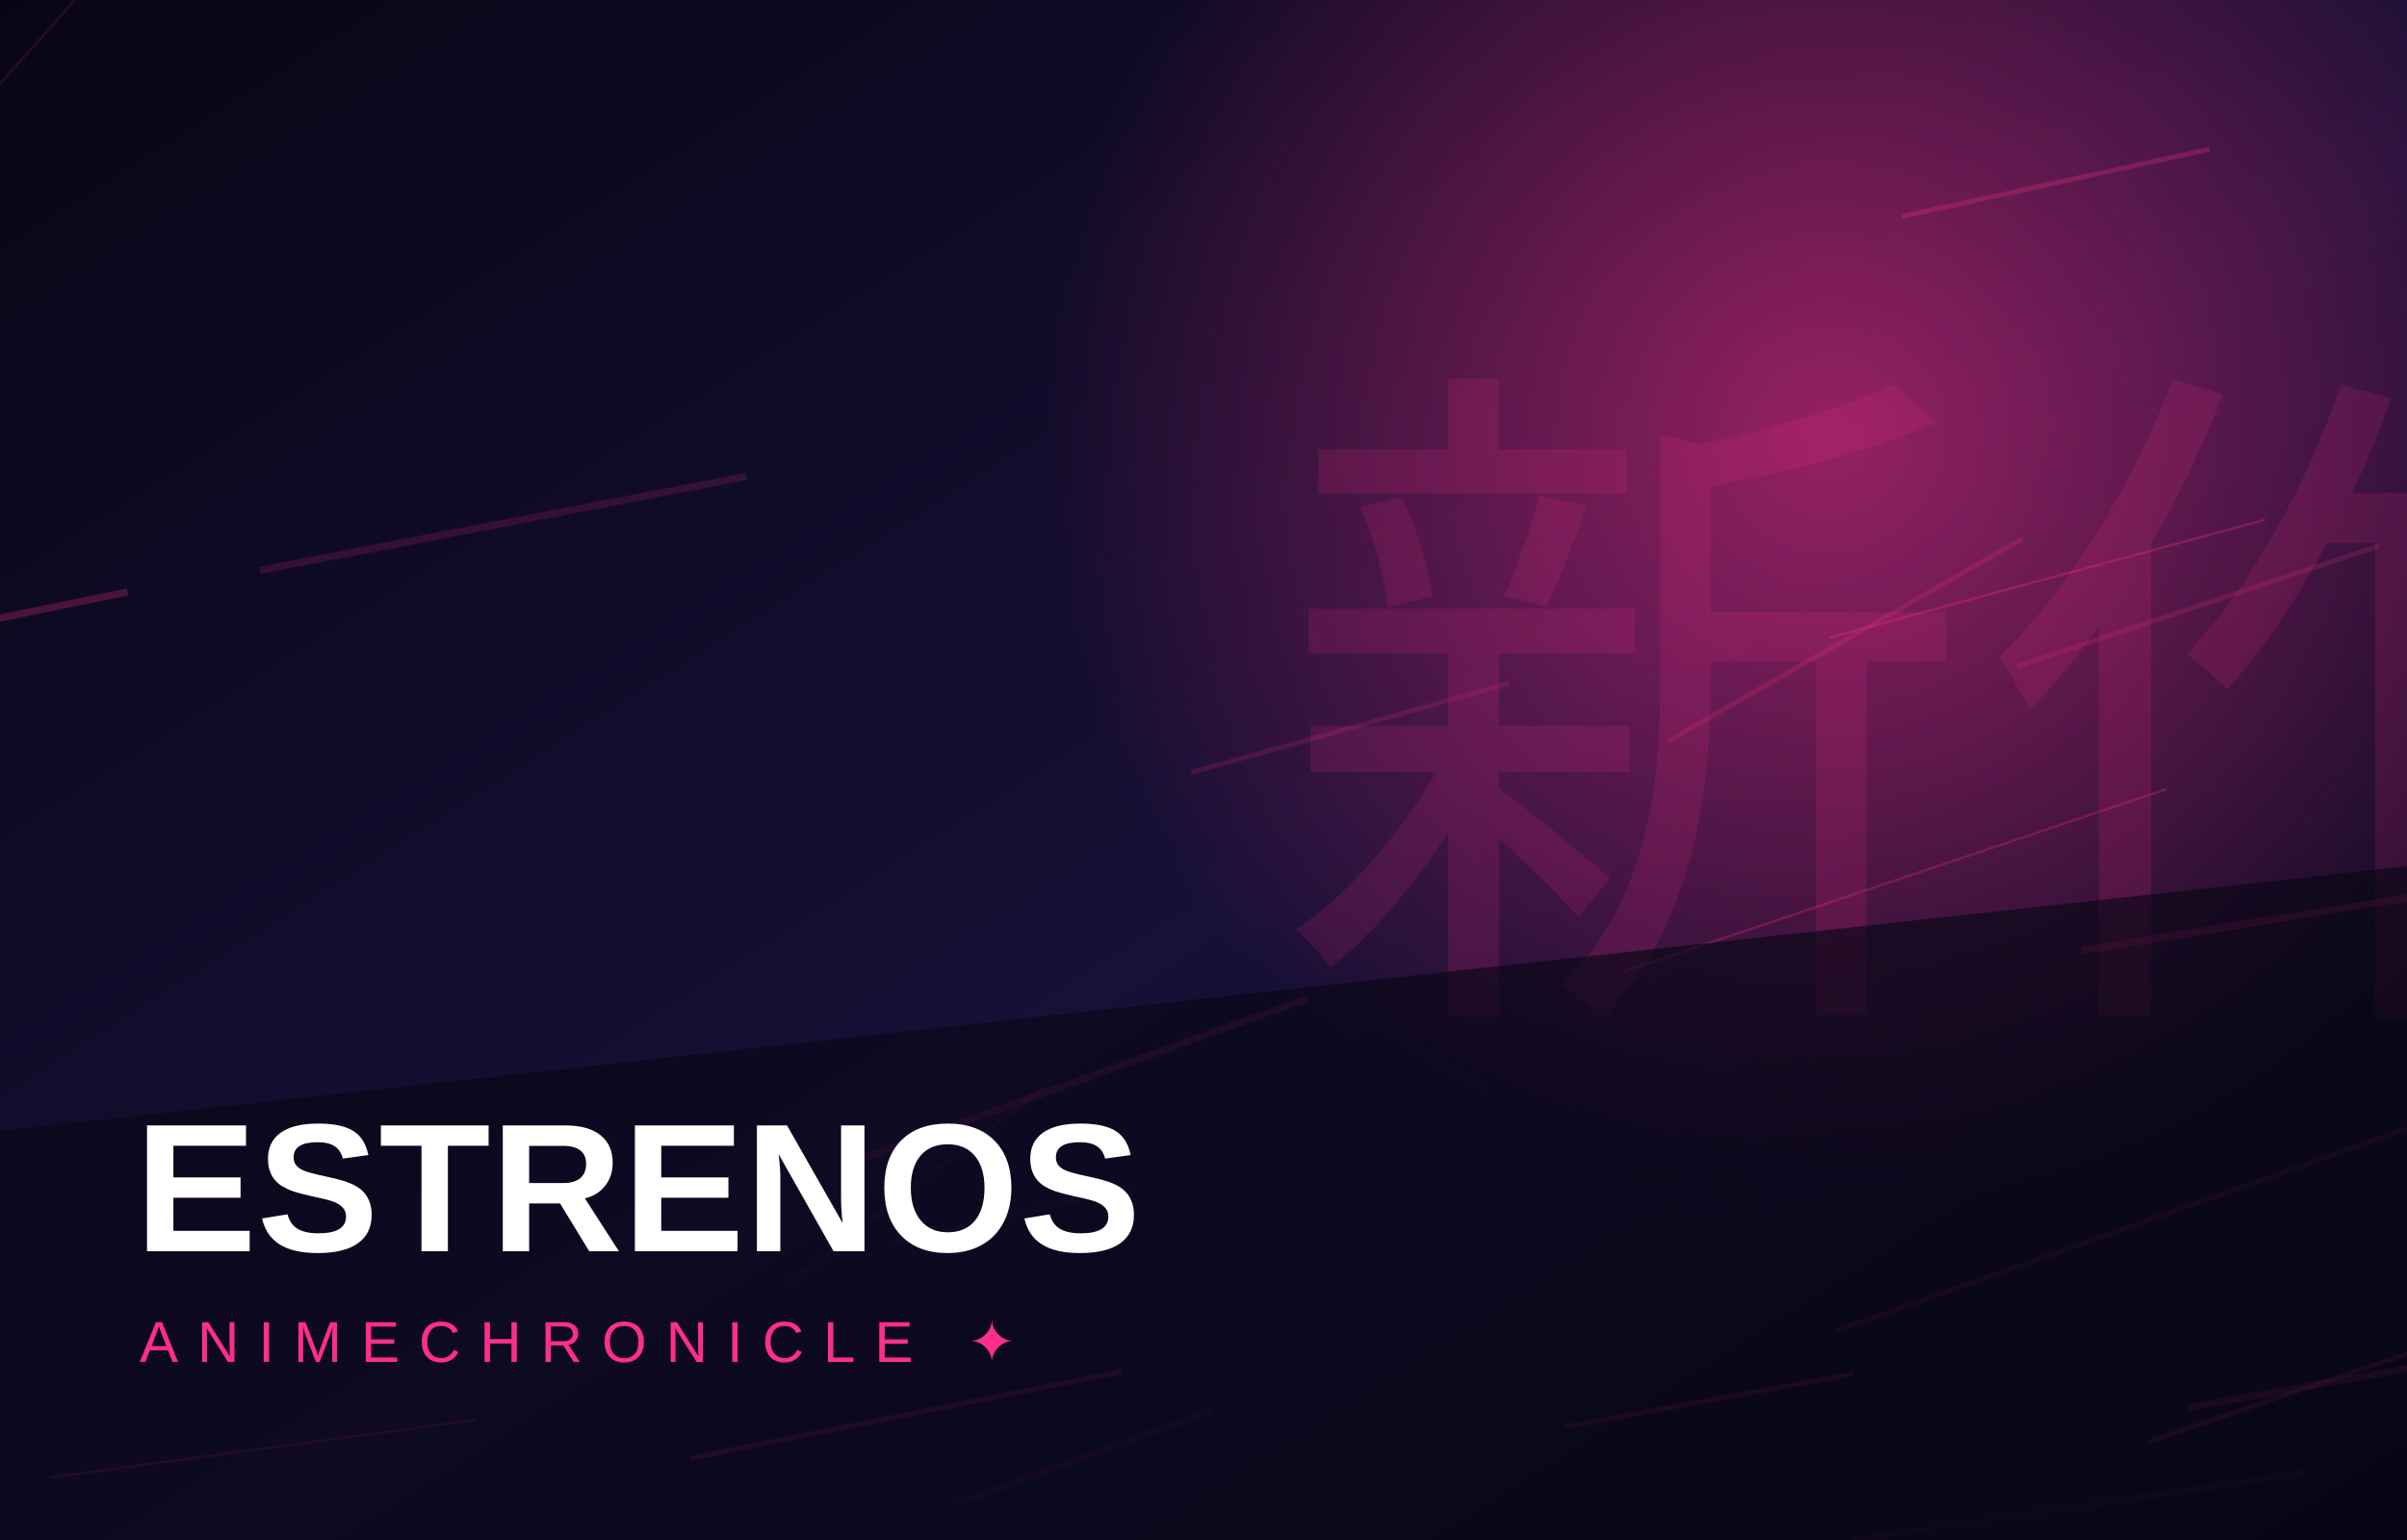
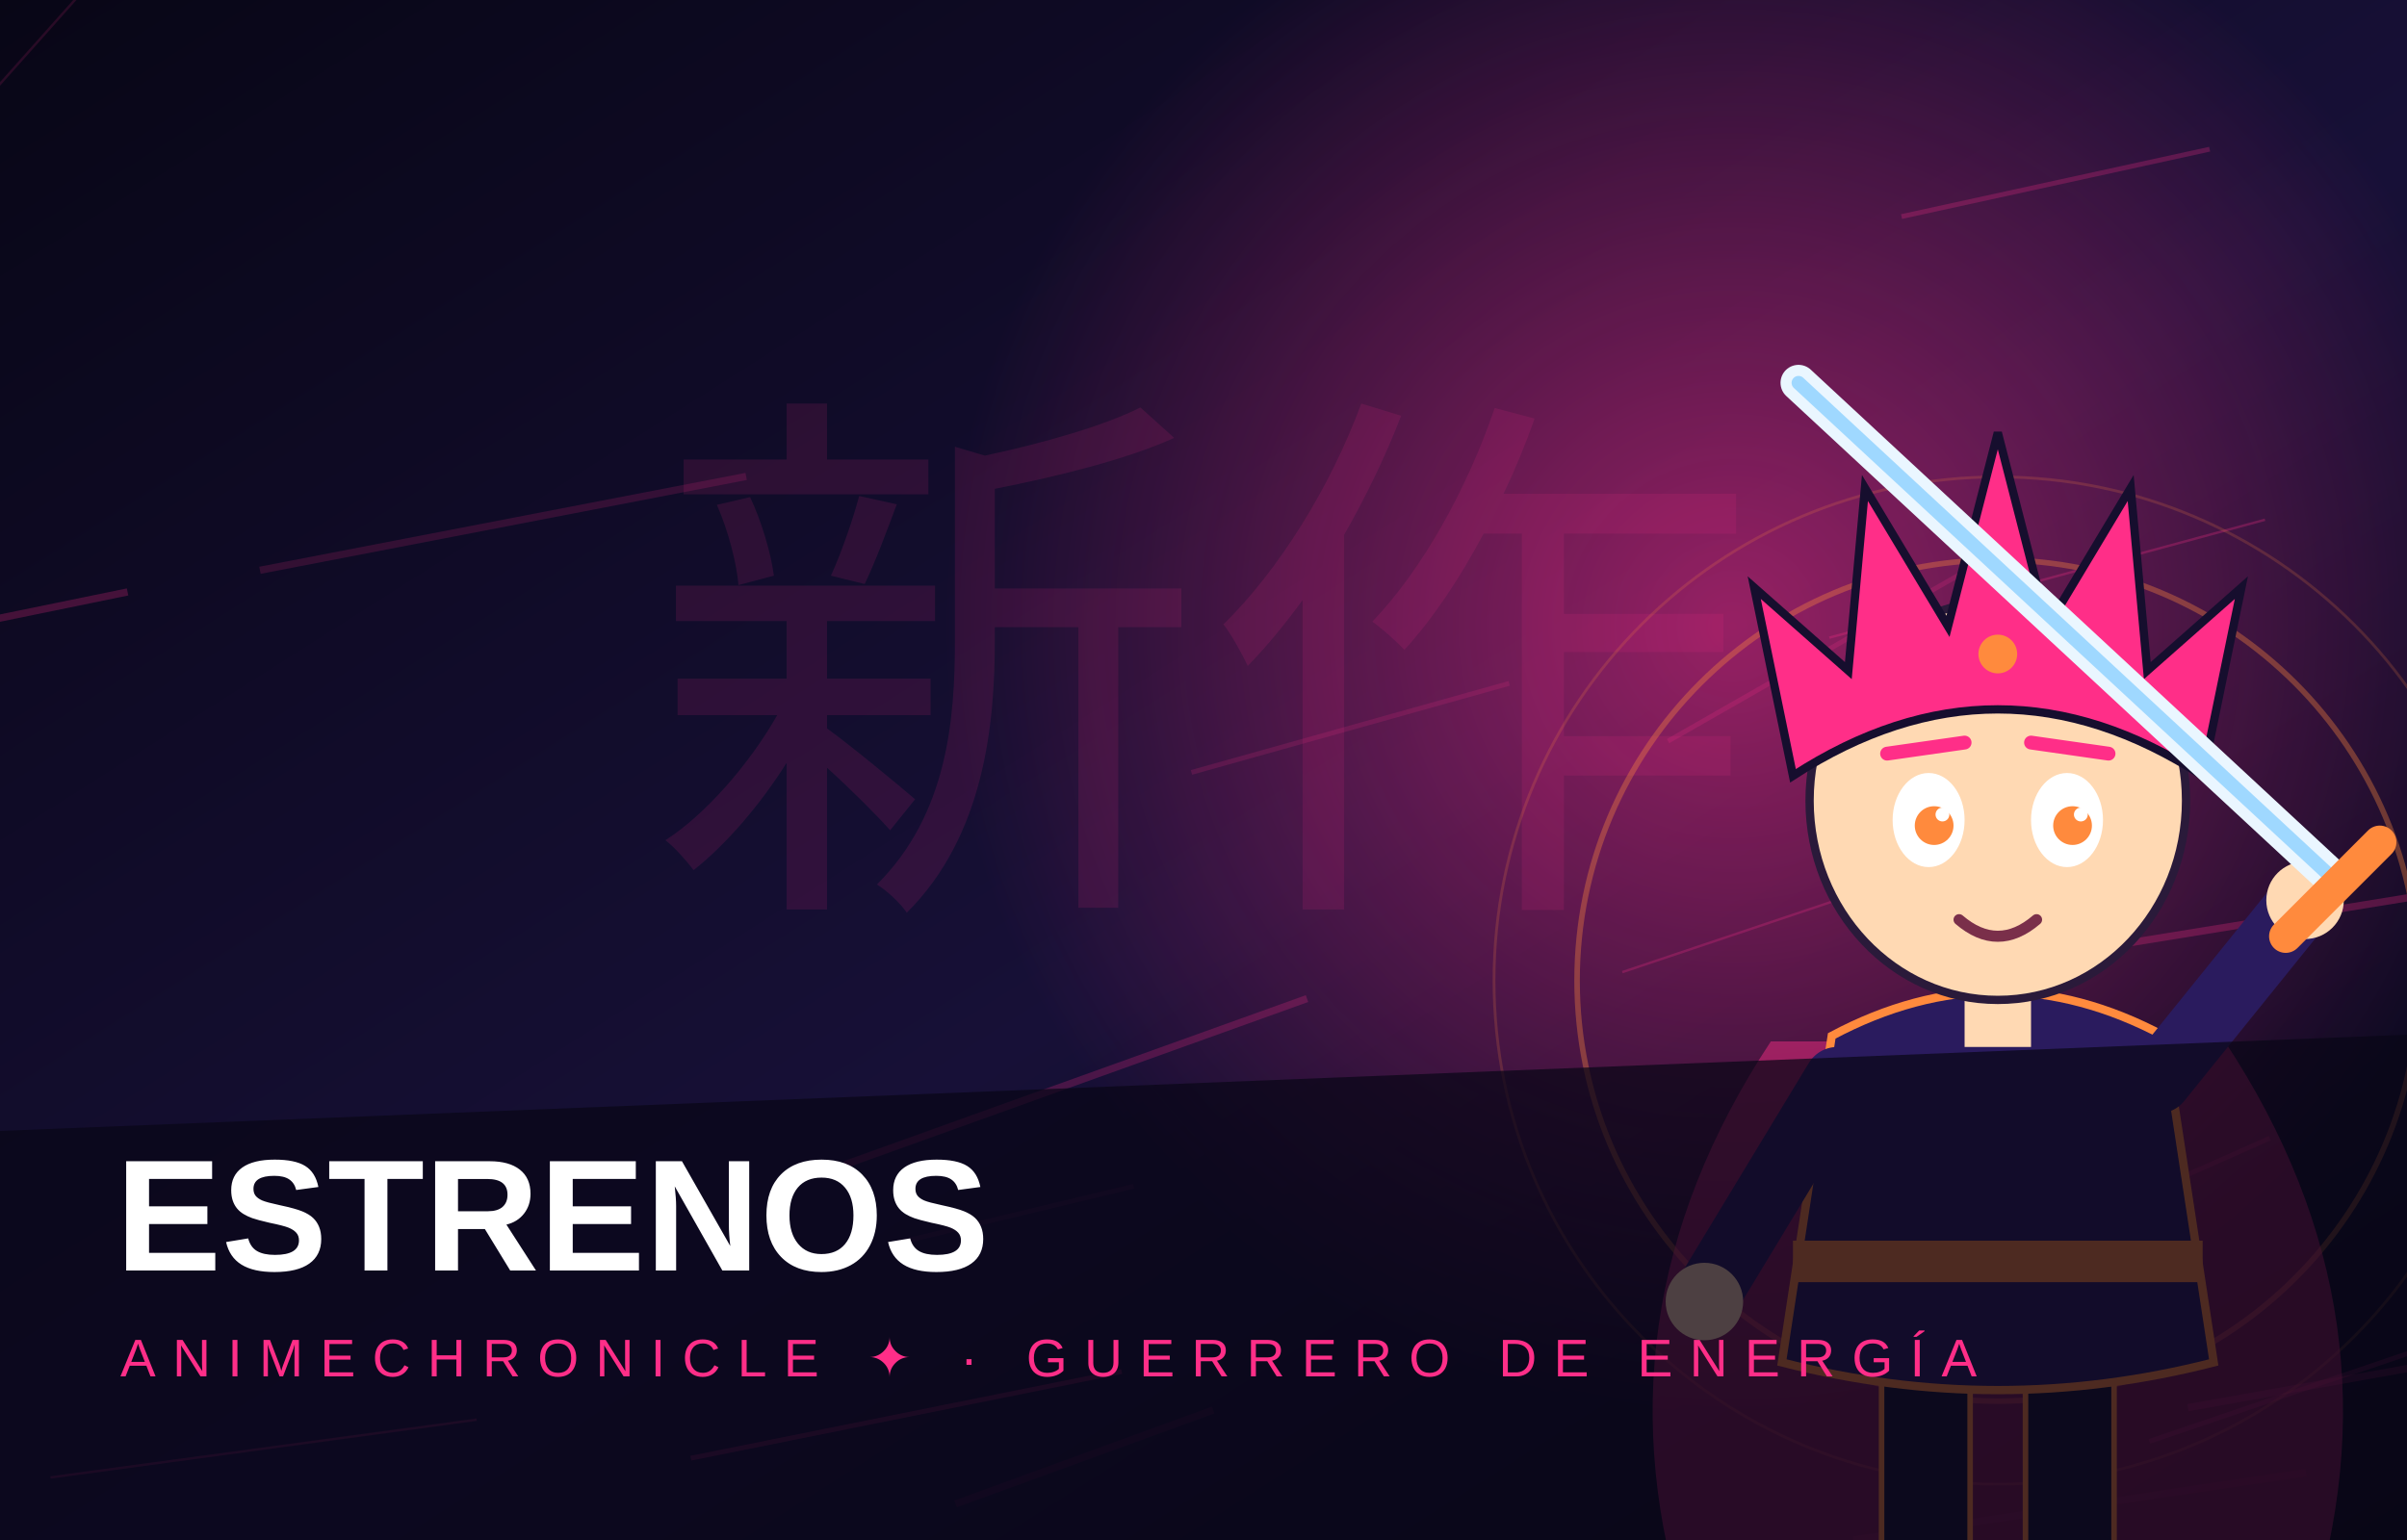
<svg xmlns="http://www.w3.org/2000/svg" width="1000" height="640" viewBox="0 0 1000 640">
  <defs>
    <linearGradient id="f" x1="0" y1="0" x2="1" y2="1">
      <stop offset="0" stop-color="#080616" />
      <stop offset=".55" stop-color="#171037" />
      <stop offset="1" stop-color="#080616" />
    </linearGradient>
    <radialGradient id="g">
      <stop offset="0" stop-color="#ff2e88" stop-opacity=".55" />
      <stop offset="1" stop-color="#ff2e88" stop-opacity="0" />
    </radialGradient>
  </defs>
  <rect width="1000" height="640" fill="url(#f)" />
-   <circle cx="760" cy="180" r="330" fill="url(#g)" />
-   <path d="M287 606 l179 -36" stroke="#ff2e88" stroke-width="2" opacity="0.26" />
+   <circle cx="720" cy="260" r="330" fill="url(#g)" />
+   <path d="M287 606 l179 -36" stroke="#ff2e88" stroke-width="2" opacity="0.24" />
  <path d="M770 640 l188 -28" stroke="#ff2e88" stroke-width="3" opacity="0.08" />
-   <path d="M760 265 l181 -49" stroke="#ff2e88" stroke-width="1" opacity="0.28" />
-   <path d="M763 553 l254 -90" stroke="#ff2e88" stroke-width="2" opacity="0.16" />
-   <path d="M108 237 l202 -39" stroke="#ff2e88" stroke-width="3" opacity="0.16" />
-   <path d="M-169 65 l80 -25" stroke="#ff2e88" stroke-width="2" opacity="0.24" />
-   <path d="M351 484 l192 -69" stroke="#ff2e88" stroke-width="3" opacity="0.24" />
-   <path d="M674 404 l226 -76" stroke="#ff2e88" stroke-width="1" opacity="0.26" />
+   <path d="M760 265 l181 -49" stroke="#ff2e88" stroke-width="1" opacity="0.26" />
+   <path d="M763 553 l180 -80" stroke="#ff2e88" stroke-width="2" opacity="0.2" />
+   <path d="M108 237 l202 -39" stroke="#ff2e88" stroke-width="3" opacity="0.15" />
+   <path d="M-169 65 l80 -25" stroke="#ff2e88" stroke-width="2" opacity="0.22" />
+   <path d="M351 484 l192 -69" stroke="#ff2e88" stroke-width="3" opacity="0.22" />
+   <path d="M674 404 l226 -76" stroke="#ff2e88" stroke-width="1" opacity="0.24" />
  <path d="M-1 36 l74 -83" stroke="#ff2e88" stroke-width="1" opacity="0.13" />
-   <path d="M693 308 l147 -84" stroke="#ff2e88" stroke-width="2" opacity="0.19" />
-   <path d="M893 599 l144 -49" stroke="#ff2e88" stroke-width="2" opacity="0.22" />
-   <path d="M-142 286 l195 -40" stroke="#ff2e88" stroke-width="3" opacity="0.25" />
-   <path d="M909 585 l185 -33" stroke="#ff2e88" stroke-width="3" opacity="0.21" />
+   <path d="M693 308 l147 -84" stroke="#ff2e88" stroke-width="2" opacity="0.18" />
+   <path d="M893 599 l144 -49" stroke="#ff2e88" stroke-width="2" opacity="0.2" />
+   <path d="M-142 286 l195 -40" stroke="#ff2e88" stroke-width="3" opacity="0.23" />
+   <path d="M909 585 l185 -33" stroke="#ff2e88" stroke-width="3" opacity="0.2" />
  <path d="M1096 587 l108 -56" stroke="#ff2e88" stroke-width="1" opacity="0.09" />
-   <path d="M790 90 l128 -28" stroke="#ff2e88" stroke-width="2" opacity="0.26" />
+   <path d="M790 90 l128 -28" stroke="#ff2e88" stroke-width="2" opacity="0.24" />
  <path d="M-159 300 l149 -73" stroke="#ff2e88" stroke-width="1" opacity="0.09" />
-   <path d="M1058 46 l136 -62" stroke="#ff2e88" stroke-width="3" opacity="0.26" />
+   <path d="M1058 46 l136 -62" stroke="#ff2e88" stroke-width="3" opacity="0.24" />
  <path d="M371 517 l100 -24" stroke="#ff2e88" stroke-width="2" opacity="0.08" />
-   <path d="M21 614 l177 -24" stroke="#ff2e88" stroke-width="1" opacity="0.27" />
+   <path d="M21 614 l177 -24" stroke="#ff2e88" stroke-width="1" opacity="0.25" />
  <path d="M397 625 l107 -39" stroke="#ff2e88" stroke-width="3" opacity="0.09" />
-   <path d="M495 321 l132 -37" stroke="#ff2e88" stroke-width="2" opacity="0.16" />
-   <path d="M865 395 l204 -33" stroke="#ff2e88" stroke-width="3" opacity="0.27" />
-   <path d="M838 277 l150 -50" stroke="#ff2e88" stroke-width="2" opacity="0.17" />
-   <path d="M328 533 l117 -90" stroke="#ff2e88" stroke-width="2" opacity="0.08" />
-   <path d="M650 593 l120 -22" stroke="#ff2e88" stroke-width="2" opacity="0.2" />
-   <path d="M1094 136 l55 -62" stroke="#ff2e88" stroke-width="2" opacity="0.15" />
-   <text x="820" y="400" font-size="290" fill="#ff2e88" opacity=".14" text-anchor="middle" font-family="sans-serif">新作</text>
-   <path d="M0 470 L1000 360 L1000 640 L0 640Z" fill="#080616" opacity=".65" />
-   <text x="56" y="520" font-size="76" font-weight="900" fill="#fff" font-family="Arial,sans-serif">ESTRENOS</text>
-   <text x="58" y="566" font-size="24" letter-spacing="8" fill="#ff2e88" font-family="Arial,sans-serif">ANIMECHRONICLE ✦</text>
+   <path d="M495 321 l132 -37" stroke="#ff2e88" stroke-width="2" opacity="0.15" />
+   <path d="M865 395 l204 -33" stroke="#ff2e88" stroke-width="3" opacity="0.26" />
+   <text x="500" y="360" font-size="230" fill="#ff2e88" opacity=".12" text-anchor="middle" font-family="sans-serif">新作</text>
+   <g transform="translate(600,120) scale(1.15)">
+     <g transform="scale(1.0)">
+       <circle cx="200" cy="250" r="152" fill="none" stroke="#ff8a3d" stroke-width="2" opacity=".35" />
+       <circle cx="200" cy="250" r="182" fill="none" stroke="#ff8a3d" stroke-width="1" opacity=".18" />
+       <path d="M118 272 Q52 372 88 482 L312 482 Q348 372 282 272Z" fill="#ff2e88" opacity=".45" />
+       <rect x="158" y="382" width="32" height="98" rx="10" fill="#15122f" stroke="#ff8a3d" stroke-width="2" />
+       <rect x="210" y="382" width="32" height="98" rx="10" fill="#15122f" stroke="#ff8a3d" stroke-width="2" />
+       <rect x="146" y="462" width="56" height="22" rx="7" fill="#ff8a3d" />
+       <rect x="198" y="462" width="56" height="22" rx="7" fill="#ff8a3d" />
+       <path d="M140 270 Q200 238 260 270 L278 388 Q200 408 122 388Z" fill="#2a1b5e" stroke="#ff8a3d" stroke-width="3" />
+       <rect x="126" y="344" width="148" height="15" fill="#ff8a3d" />
+       <path d="M142 286 L96 362" stroke="#2a1b5e" stroke-width="24" stroke-linecap="round" />
+       <path d="M258 286 L308 224" stroke="#2a1b5e" stroke-width="24" stroke-linecap="round" />
+       <circle cx="94" cy="366" r="14" fill="#ffd9b3" />
+       <circle cx="311" cy="221" r="14" fill="#ffd9b3" />
+       <rect x="188" y="248" width="24" height="26" fill="#ffd9b3" />
+       <ellipse cx="200" cy="185" rx="68" ry="72" fill="#ffd9b3" stroke="#2a1a3a" stroke-width="3" />
+       <path d="M126 176 L112 108 L146 138 L152 72 L182 122 L200 52 L218 122 L248 72 L254 138 L288 108 L274 176 Q200 128 126 176Z" fill="#ff2e88" stroke="#160e2e" stroke-width="3" />
+       <ellipse cx="175" cy="192" rx="13" ry="17" fill="#fff" />
+       <ellipse cx="225" cy="192" rx="13" ry="17" fill="#fff" />
+       <circle cx="177" cy="194" r="7" fill="#ff8a3d" />
+       <circle cx="227" cy="194" r="7" fill="#ff8a3d" />
+       <circle cx="180" cy="190" r="2.5" fill="#fff" />
+       <circle cx="230" cy="190" r="2.5" fill="#fff" />
+       <path d="M160 168 L188 164 M212 164 L240 168" stroke="#ff2e88" stroke-width="5" stroke-linecap="round" />
+       <path d="M186 228 Q200 240 214 228" fill="none" stroke="#7a2f4a" stroke-width="4" stroke-linecap="round" />
+       <circle cx="200" cy="132" r="7" fill="#ff8a3d" />
+       <path d="M322 214 L128 34" stroke="#eaf6ff" stroke-width="13" stroke-linecap="round" />
+       <path d="M322 214 L128 34" stroke="#9fd8ff" stroke-width="5" stroke-linecap="round" />
+       <path d="M304 234 L338 200" stroke="#ff8a3d" stroke-width="12" stroke-linecap="round" />
+     </g>
+   </g>
+   <path d="M0 470 L1000 430 L1000 640 L0 640Z" fill="#080616" opacity=".72" />
+   <text x="48" y="528" font-size="66" font-weight="900" fill="#fff" font-family="Arial,sans-serif">ESTRENOS</text>
+   <text x="50" y="572" font-size="22" letter-spacing="7" fill="#ff2e88" font-family="Arial,sans-serif">ANIMECHRONICLE ✦ · GUERRERO DE ENERGÍA</text>
</svg>
